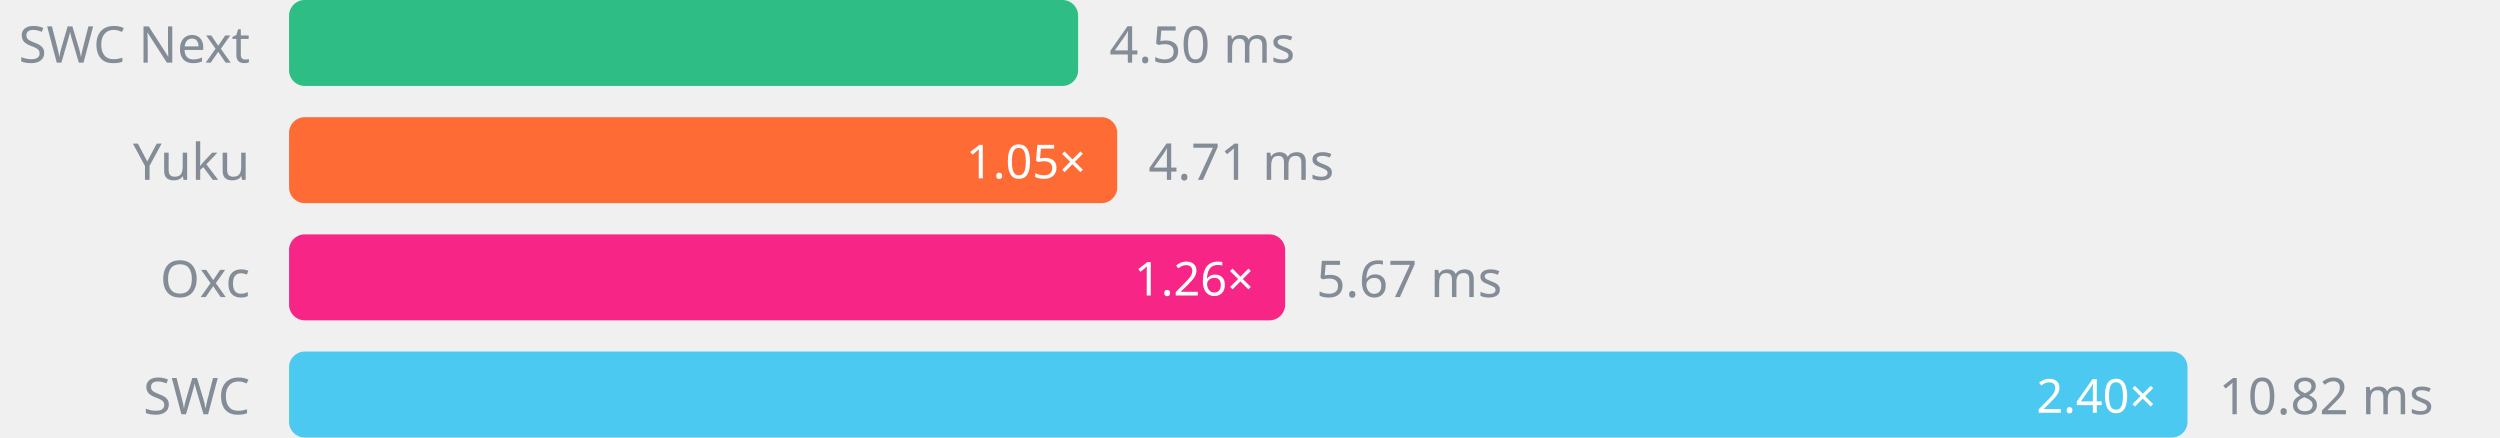
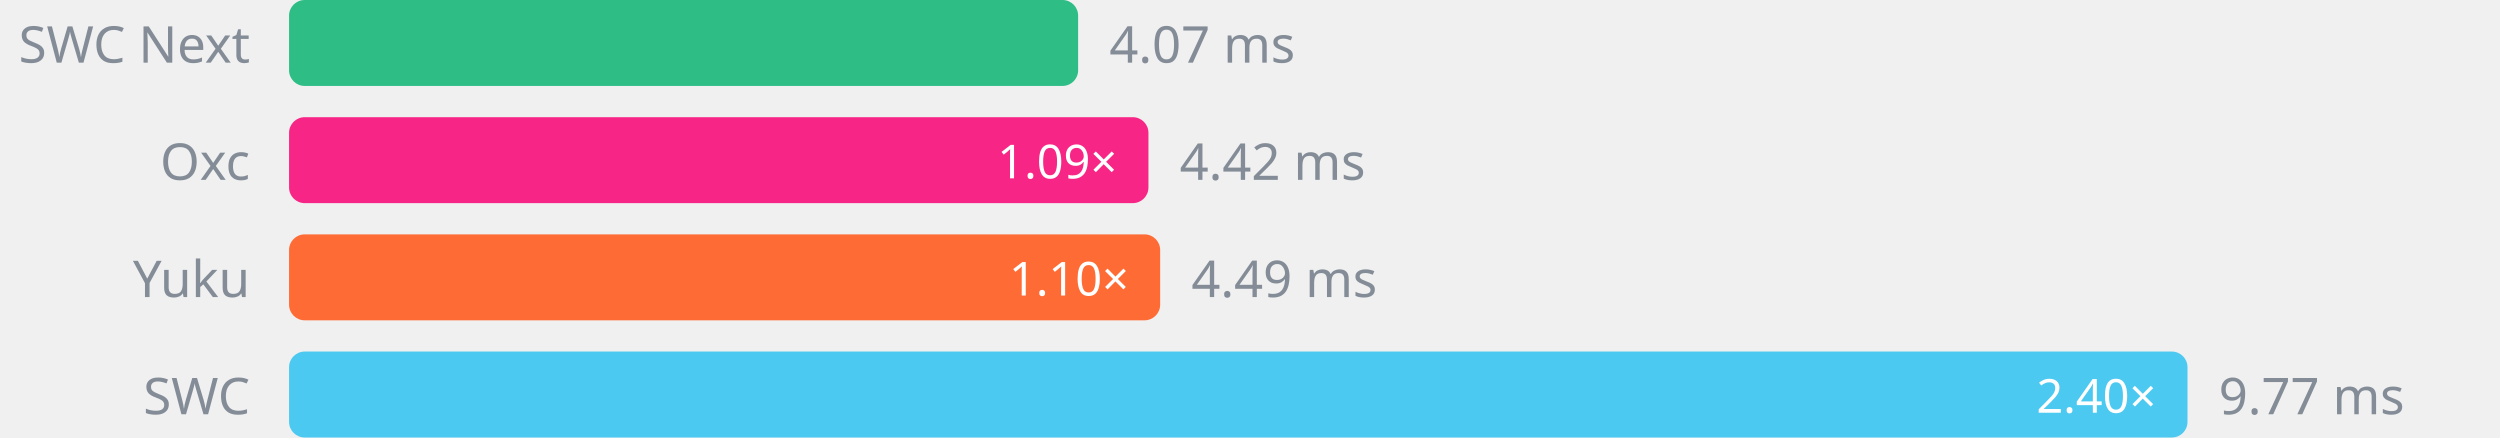
<svg xmlns="http://www.w3.org/2000/svg" width="640" height="112" viewBox="0 0 640 112">
  <style>
    text { font: 13px -apple-system, BlinkMacSystemFont, "Segoe UI", "Noto Sans", Helvetica, Arial, sans-serif; fill: #848d97; dominant-baseline: central; font-variant-numeric: tabular-nums }
    .ratio { font-size: 12px; fill: #fff }
  </style>
  <text x="64" y="11" text-anchor="end">SWC Next</text>
  <rect x="74" y="0" width="202" height="22" rx="4" fill="#2DBD85" />
-   <text x="284" y="11">4.50 ms</text>
-   <text x="64" y="41" text-anchor="end">Yuku</text>
-   <rect x="74" y="30" width="212" height="22" rx="4" fill="#FF6B35" />
-   <text x="294" y="41">4.71 ms</text>
-   <text class="ratio" x="278" y="41" text-anchor="end">1.05×</text>
-   <text x="64" y="71" text-anchor="end">Oxc</text>
-   <rect x="74" y="60" width="255" height="22" rx="4" fill="#F72585" />
-   <text x="337" y="71">5.67 ms</text>
-   <text class="ratio" x="321" y="71" text-anchor="end">1.26×</text>
+   <text x="284" y="11">4.07 ms</text>
+   <text x="64" y="41" text-anchor="end">Oxc</text>
+   <rect x="74" y="30" width="220" height="22" rx="4" fill="#F72585" />
+   <text x="302" y="41">4.42 ms</text>
+   <text class="ratio" x="286" y="41" text-anchor="end">1.09×</text>
+   <text x="64" y="71" text-anchor="end">Yuku</text>
+   <rect x="74" y="60" width="223" height="22" rx="4" fill="#FF6B35" />
+   <text x="305" y="71">4.49 ms</text>
+   <text class="ratio" x="289" y="71" text-anchor="end">1.10×</text>
  <text x="64" y="101" text-anchor="end">SWC</text>
  <rect x="74" y="90" width="486" height="22" rx="4" fill="#4CC9F0" />
-   <text x="568" y="101">10.82 ms</text>
+   <text x="568" y="101">9.77 ms</text>
  <text class="ratio" x="552" y="101" text-anchor="end">2.40×</text>
</svg>
